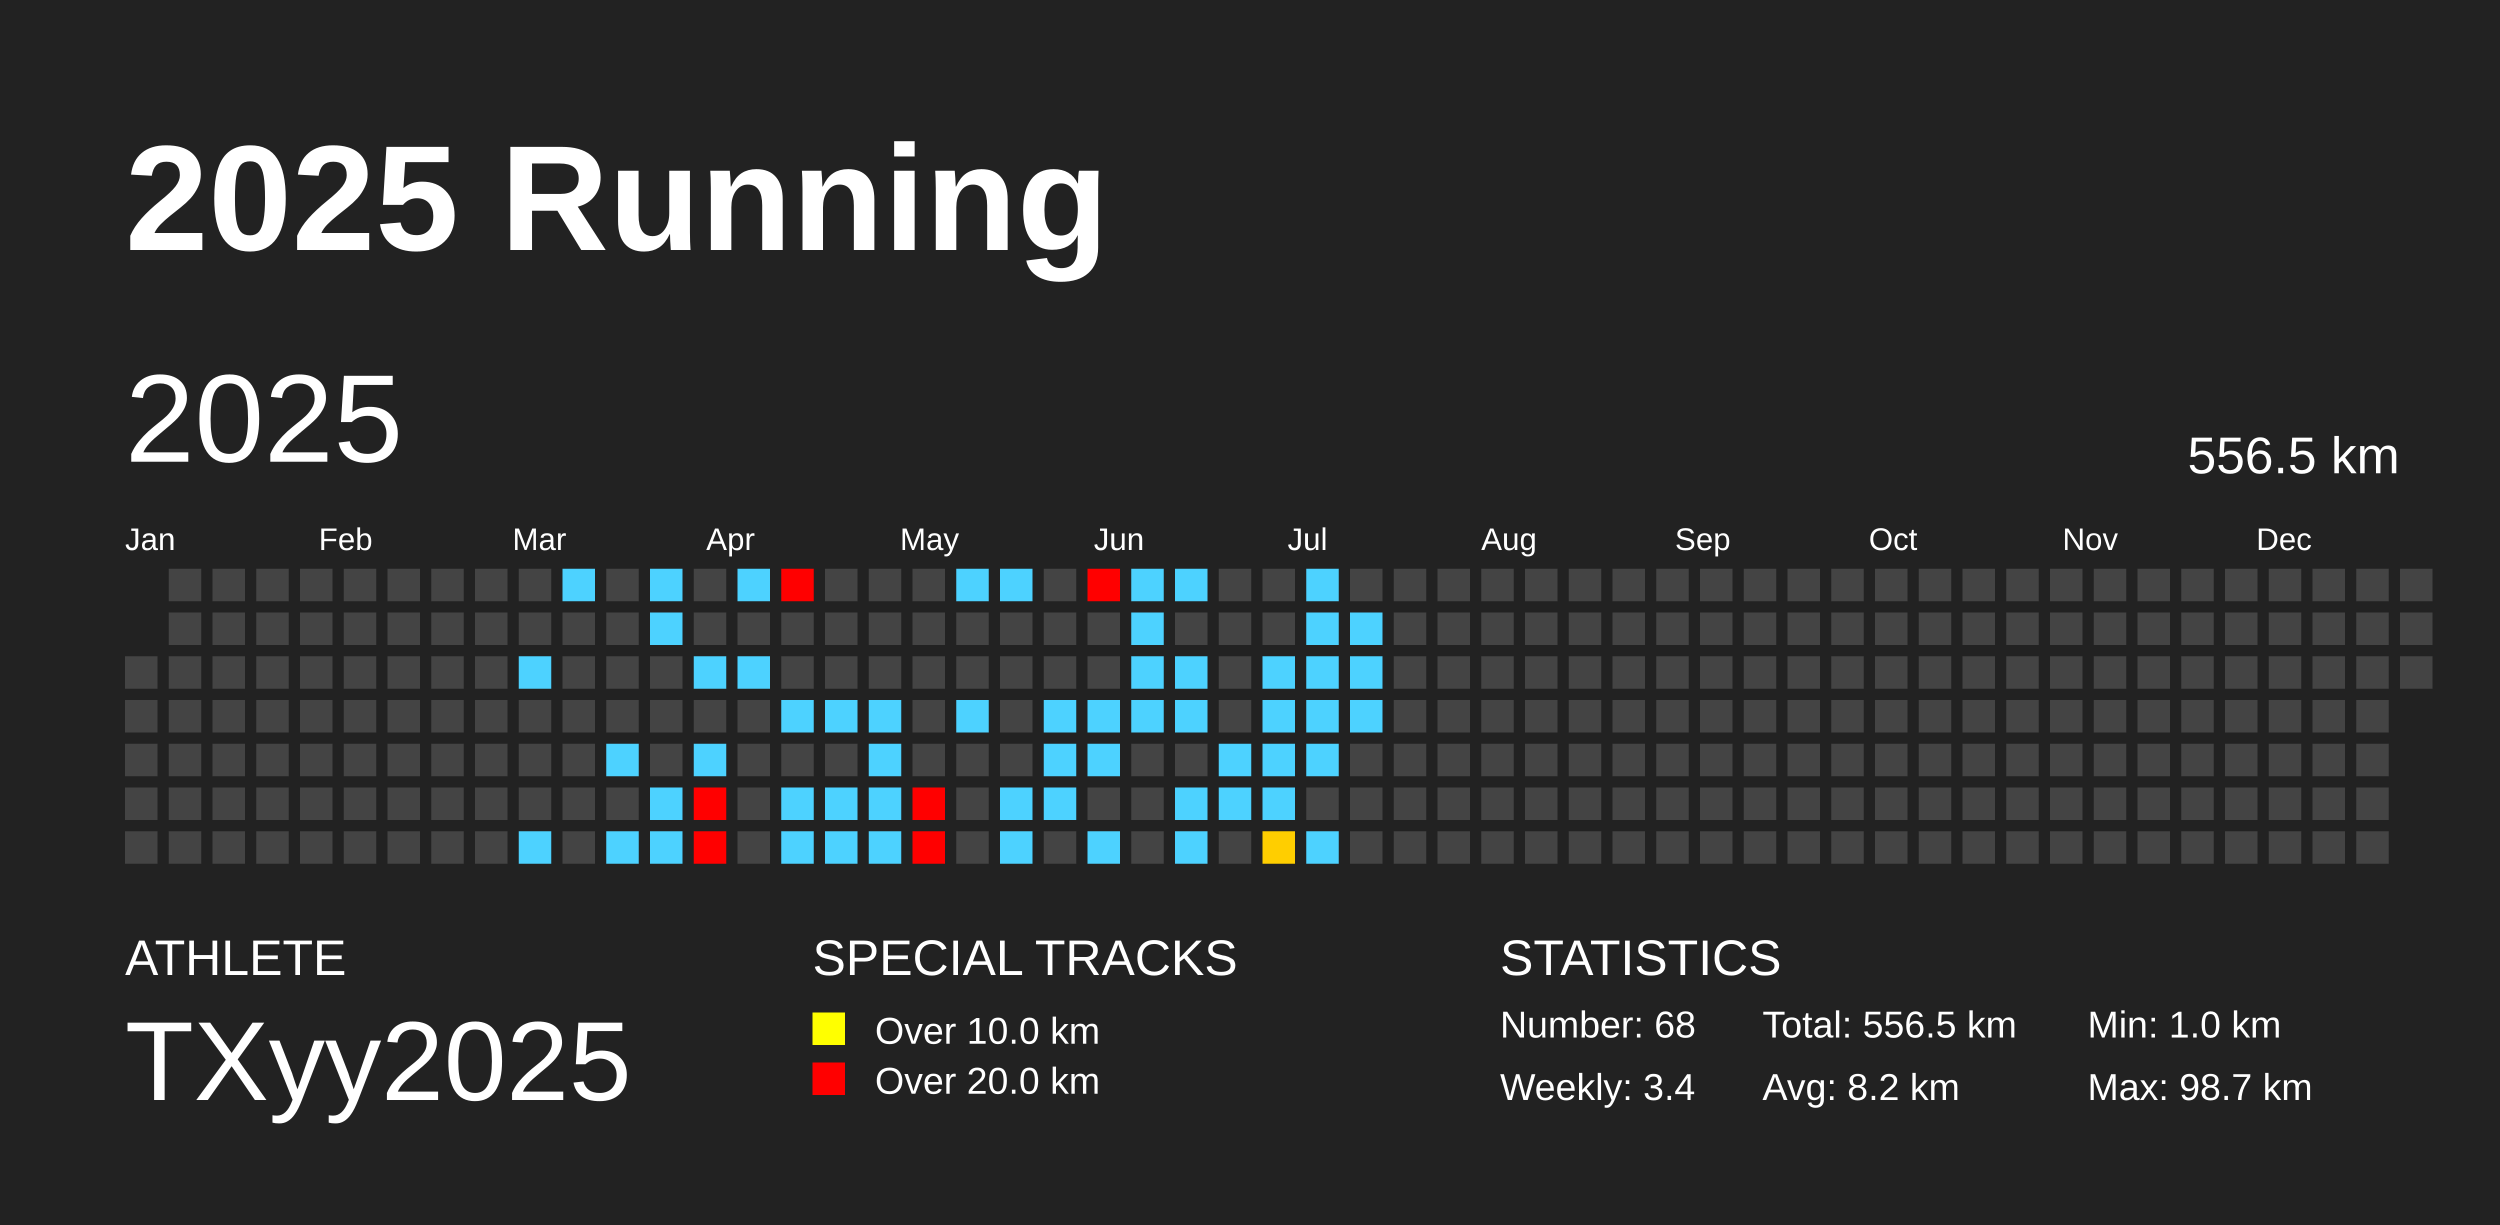
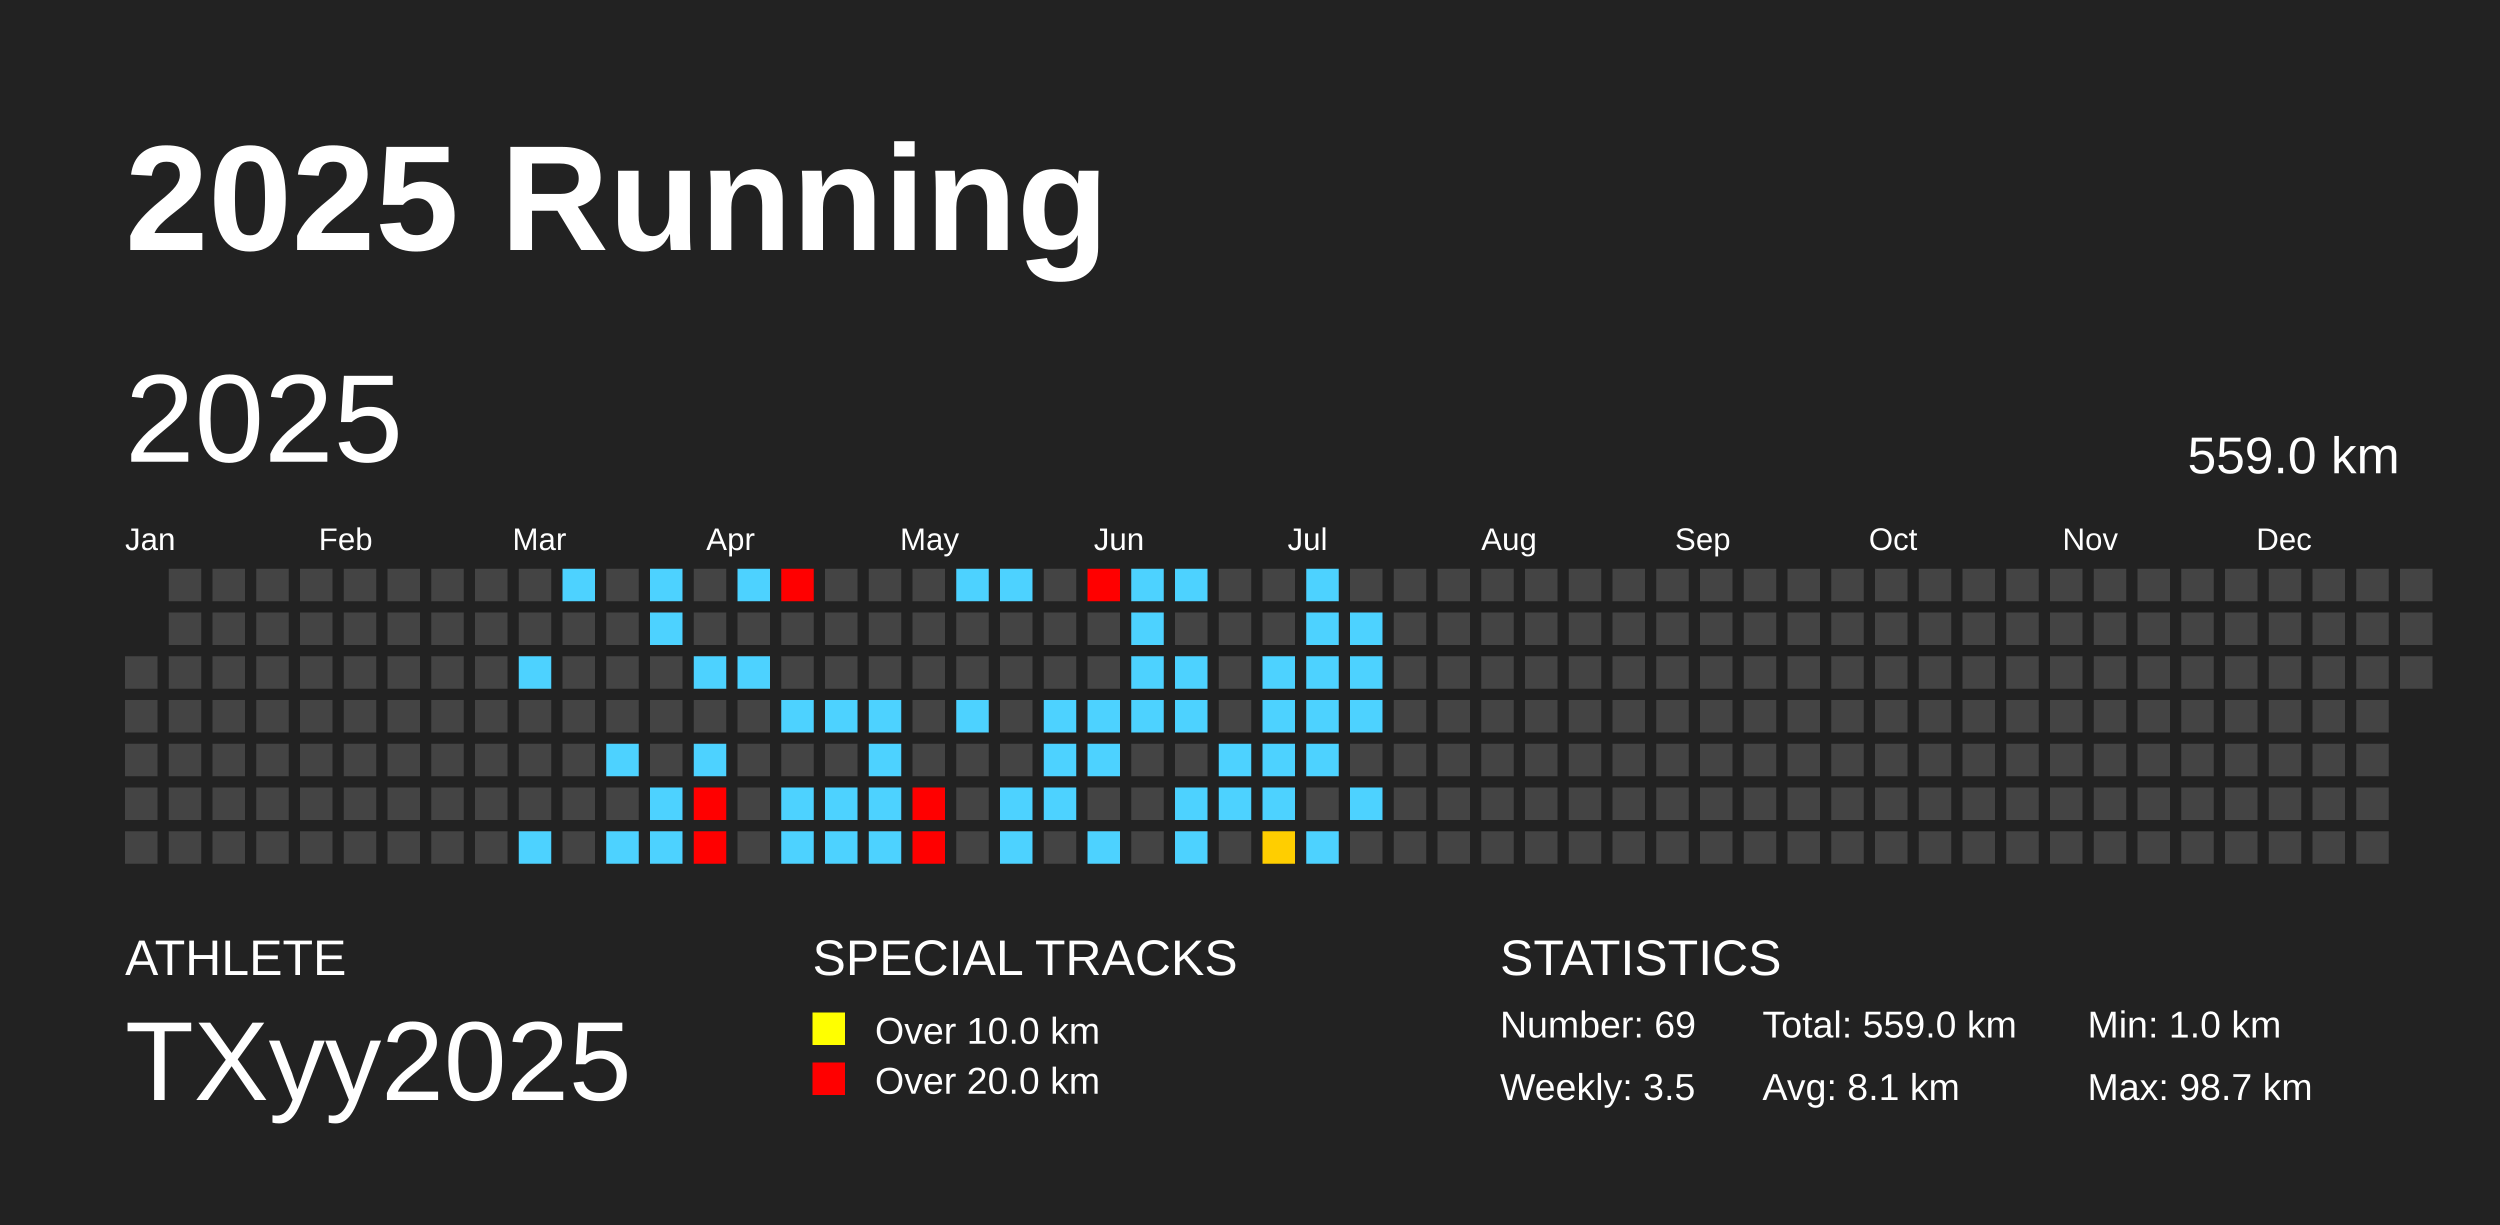
<svg xmlns="http://www.w3.org/2000/svg" baseProfile="full" height="98mm" version="1.1" viewBox="0,0,200,98" width="200mm">
  <defs />
  <rect fill="#222222" height="98" width="200" x="0" y="0" />
  <text fill="#FFFFFF" style="font-size:12px; font-family:Arial; font-weight:bold;" x="10" y="20">2025 Running</text>
  <text fill="#FFFFFF" style="font-size:4px; font-family:Arial" x="10" y="78">ATHLETE</text>
  <text fill="#FFFFFF" style="font-size:9px; font-family:Arial" x="10" y="88">TXyy2025</text>
  <text fill="#FFFFFF" style="font-size:4px; font-family:Arial" x="65" y="78">SPECIAL TRACKS</text>
  <rect fill="yellow" height="2.6" width="2.6" x="65" y="81" />
  <text fill="#FFFFFF" style="font-size:3px; font-family:Arial" x="70" y="83.5">Over 10.0 km</text>
  <rect fill="red" height="2.6" width="2.6" x="65" y="85" />
  <text fill="#FFFFFF" style="font-size:3px; font-family:Arial" x="70" y="87.5">Over 20.0 km</text>
  <text fill="#FFFFFF" style="font-size:4px; font-family:Arial" x="120" y="78">STATISTICS</text>
-   <text fill="#FFFFFF" style="font-size:3px; font-family:Arial" x="120" y="83">Number: 68</text>
-   <text fill="#FFFFFF" style="font-size:3px; font-family:Arial" x="120" y="88">Weekly: 3.4</text>
-   <text fill="#FFFFFF" style="font-size:3px; font-family:Arial" x="141" y="83">Total: 556.5 km</text>
-   <text fill="#FFFFFF" style="font-size:3px; font-family:Arial" x="141" y="88">Avg: 8.2 km</text>
+   <text fill="#FFFFFF" style="font-size:3px; font-family:Arial" x="120" y="83">Number: 69</text>
+   <text fill="#FFFFFF" style="font-size:3px; font-family:Arial" x="120" y="88">Weekly: 3.5</text>
+   <text fill="#FFFFFF" style="font-size:3px; font-family:Arial" x="141" y="83">Total: 559.0 km</text>
+   <text fill="#FFFFFF" style="font-size:3px; font-family:Arial" x="141" y="88">Avg: 8.1 km</text>
  <text fill="#FFFFFF" style="font-size:3px; font-family:Arial" x="167" y="83">Min: 1.0 km</text>
  <text fill="#FFFFFF" style="font-size:3px; font-family:Arial" x="167" y="88">Max: 98.7 km</text>
  <text dominant-baseline="hanging" fill="#FFFFFF" style="font-size:10.0px; font-family:Arial;" x="10" y="30">2025</text>
-   <text dominant-baseline="hanging" fill="#FFFFFF" style="font-size:4.125px; font-family:Arial;" x="175" y="35">556.5 km</text>
+   <text dominant-baseline="hanging" fill="#FFFFFF" style="font-size:4.125px; font-family:Arial;" x="175" y="35">559.0 km</text>
  <text fill="#FFFFFF" style="font-size:2.5px; font-family:Arial" x="10.0" y="44">Jan</text>
  <text fill="#FFFFFF" style="font-size:2.5px; font-family:Arial" x="25.5" y="44">Feb</text>
  <text fill="#FFFFFF" style="font-size:2.5px; font-family:Arial" x="41.0" y="44">Mar</text>
  <text fill="#FFFFFF" style="font-size:2.5px; font-family:Arial" x="56.5" y="44">Apr</text>
  <text fill="#FFFFFF" style="font-size:2.5px; font-family:Arial" x="72.0" y="44">May</text>
  <text fill="#FFFFFF" style="font-size:2.5px; font-family:Arial" x="87.5" y="44">Jun</text>
  <text fill="#FFFFFF" style="font-size:2.5px; font-family:Arial" x="103.0" y="44">Jul</text>
  <text fill="#FFFFFF" style="font-size:2.5px; font-family:Arial" x="118.5" y="44">Aug</text>
  <text fill="#FFFFFF" style="font-size:2.5px; font-family:Arial" x="134.0" y="44">Sep</text>
  <text fill="#FFFFFF" style="font-size:2.5px; font-family:Arial" x="149.5" y="44">Oct</text>
  <text fill="#FFFFFF" style="font-size:2.5px; font-family:Arial" x="165.0" y="44">Nov</text>
  <text fill="#FFFFFF" style="font-size:2.5px; font-family:Arial" x="180.5" y="44">Dec</text>
  <rect fill="#444444" height="2.6" width="2.6" x="10.0" y="52.5" />
  <rect fill="#444444" height="2.6" width="2.6" x="10.0" y="56.0" />
  <rect fill="#444444" height="2.6" width="2.6" x="10.0" y="59.5" />
  <rect fill="#444444" height="2.6" width="2.6" x="10.0" y="63.0" />
  <rect fill="#444444" height="2.6" width="2.6" x="10.0" y="66.5" />
  <rect fill="#444444" height="2.6" width="2.6" x="13.5" y="45.5" />
  <rect fill="#444444" height="2.6" width="2.6" x="13.5" y="49.0" />
  <rect fill="#444444" height="2.6" width="2.6" x="13.5" y="52.5" />
  <rect fill="#444444" height="2.6" width="2.6" x="13.5" y="56.0" />
  <rect fill="#444444" height="2.6" width="2.6" x="13.5" y="59.5" />
  <rect fill="#444444" height="2.6" width="2.6" x="13.5" y="63.0" />
  <rect fill="#444444" height="2.6" width="2.6" x="13.5" y="66.5" />
  <rect fill="#444444" height="2.6" width="2.6" x="17.0" y="45.5" />
  <rect fill="#444444" height="2.6" width="2.6" x="17.0" y="49.0" />
  <rect fill="#444444" height="2.6" width="2.6" x="17.0" y="52.5" />
  <rect fill="#444444" height="2.6" width="2.6" x="17.0" y="56.0" />
  <rect fill="#444444" height="2.6" width="2.6" x="17.0" y="59.5" />
  <rect fill="#444444" height="2.6" width="2.6" x="17.0" y="63.0" />
  <rect fill="#444444" height="2.6" width="2.6" x="17.0" y="66.5" />
  <rect fill="#444444" height="2.6" width="2.6" x="20.5" y="45.5" />
  <rect fill="#444444" height="2.6" width="2.6" x="20.5" y="49.0" />
  <rect fill="#444444" height="2.6" width="2.6" x="20.5" y="52.5" />
  <rect fill="#444444" height="2.6" width="2.6" x="20.5" y="56.0" />
  <rect fill="#444444" height="2.6" width="2.6" x="20.5" y="59.5" />
  <rect fill="#444444" height="2.6" width="2.6" x="20.5" y="63.0" />
  <rect fill="#444444" height="2.6" width="2.6" x="20.5" y="66.5" />
  <rect fill="#444444" height="2.6" width="2.6" x="24.0" y="45.5" />
  <rect fill="#444444" height="2.6" width="2.6" x="24.0" y="49.0" />
  <rect fill="#444444" height="2.6" width="2.6" x="24.0" y="52.5" />
  <rect fill="#444444" height="2.6" width="2.6" x="24.0" y="56.0" />
  <rect fill="#444444" height="2.6" width="2.6" x="24.0" y="59.5" />
  <rect fill="#444444" height="2.6" width="2.6" x="24.0" y="63.0" />
  <rect fill="#444444" height="2.6" width="2.6" x="24.0" y="66.5" />
  <rect fill="#444444" height="2.6" width="2.6" x="27.5" y="45.5" />
  <rect fill="#444444" height="2.6" width="2.6" x="27.5" y="49.0" />
  <rect fill="#444444" height="2.6" width="2.6" x="27.5" y="52.5" />
  <rect fill="#444444" height="2.6" width="2.6" x="27.5" y="56.0" />
  <rect fill="#444444" height="2.6" width="2.6" x="27.5" y="59.5" />
  <rect fill="#444444" height="2.6" width="2.6" x="27.5" y="63.0" />
  <rect fill="#444444" height="2.6" width="2.6" x="27.5" y="66.5" />
  <rect fill="#444444" height="2.6" width="2.6" x="31.0" y="45.5" />
  <rect fill="#444444" height="2.6" width="2.6" x="31.0" y="49.0" />
  <rect fill="#444444" height="2.6" width="2.6" x="31.0" y="52.5" />
  <rect fill="#444444" height="2.6" width="2.6" x="31.0" y="56.0" />
  <rect fill="#444444" height="2.6" width="2.6" x="31.0" y="59.5" />
  <rect fill="#444444" height="2.6" width="2.6" x="31.0" y="63.0" />
  <rect fill="#444444" height="2.6" width="2.6" x="31.0" y="66.5" />
  <rect fill="#444444" height="2.6" width="2.6" x="34.5" y="45.5" />
  <rect fill="#444444" height="2.6" width="2.6" x="34.5" y="49.0" />
  <rect fill="#444444" height="2.6" width="2.6" x="34.5" y="52.5" />
  <rect fill="#444444" height="2.6" width="2.6" x="34.5" y="56.0" />
  <rect fill="#444444" height="2.6" width="2.6" x="34.5" y="59.5" />
  <rect fill="#444444" height="2.6" width="2.6" x="34.5" y="63.0" />
  <rect fill="#444444" height="2.6" width="2.6" x="34.5" y="66.5" />
  <rect fill="#444444" height="2.6" width="2.6" x="38.0" y="45.5" />
  <rect fill="#444444" height="2.6" width="2.6" x="38.0" y="49.0" />
  <rect fill="#444444" height="2.6" width="2.6" x="38.0" y="52.5" />
  <rect fill="#444444" height="2.6" width="2.6" x="38.0" y="56.0" />
  <rect fill="#444444" height="2.6" width="2.6" x="38.0" y="59.5" />
  <rect fill="#444444" height="2.6" width="2.6" x="38.0" y="63.0" />
  <rect fill="#444444" height="2.6" width="2.6" x="38.0" y="66.5" />
  <rect fill="#444444" height="2.6" width="2.6" x="41.5" y="45.5" />
  <rect fill="#444444" height="2.6" width="2.6" x="41.5" y="49.0" />
  <rect fill="#4dd2ff" height="2.6" width="2.6" x="41.5" y="52.5" />
  <rect fill="#444444" height="2.6" width="2.6" x="41.5" y="56.0" />
  <rect fill="#444444" height="2.6" width="2.6" x="41.5" y="59.5" />
  <rect fill="#444444" height="2.6" width="2.6" x="41.5" y="63.0" />
  <rect fill="#4dd2ff" height="2.6" width="2.6" x="41.5" y="66.5" />
  <rect fill="#4dd2ff" height="2.6" width="2.6" x="45.0" y="45.5" />
  <rect fill="#444444" height="2.6" width="2.6" x="45.0" y="49.0" />
  <rect fill="#444444" height="2.6" width="2.6" x="45.0" y="52.5" />
  <rect fill="#444444" height="2.6" width="2.6" x="45.0" y="56.0" />
  <rect fill="#444444" height="2.6" width="2.6" x="45.0" y="59.5" />
  <rect fill="#444444" height="2.6" width="2.6" x="45.0" y="63.0" />
  <rect fill="#444444" height="2.6" width="2.6" x="45.0" y="66.5" />
  <rect fill="#444444" height="2.6" width="2.6" x="48.5" y="45.5" />
  <rect fill="#444444" height="2.6" width="2.6" x="48.5" y="49.0" />
  <rect fill="#444444" height="2.6" width="2.6" x="48.5" y="52.5" />
  <rect fill="#444444" height="2.6" width="2.6" x="48.5" y="56.0" />
  <rect fill="#4dd2ff" height="2.6" width="2.6" x="48.5" y="59.5" />
  <rect fill="#444444" height="2.6" width="2.6" x="48.5" y="63.0" />
  <rect fill="#4dd2ff" height="2.6" width="2.6" x="48.5" y="66.5" />
  <rect fill="#4dd2ff" height="2.6" width="2.6" x="52.0" y="45.5" />
  <rect fill="#4dd2ff" height="2.6" width="2.6" x="52.0" y="49.0" />
  <rect fill="#444444" height="2.6" width="2.6" x="52.0" y="52.5" />
  <rect fill="#444444" height="2.6" width="2.6" x="52.0" y="56.0" />
  <rect fill="#444444" height="2.6" width="2.6" x="52.0" y="59.5" />
  <rect fill="#4dd2ff" height="2.6" width="2.6" x="52.0" y="63.0" />
  <rect fill="#4dd2ff" height="2.6" width="2.6" x="52.0" y="66.5" />
  <rect fill="#444444" height="2.6" width="2.6" x="55.5" y="45.5" />
  <rect fill="#444444" height="2.6" width="2.6" x="55.5" y="49.0" />
  <rect fill="#4dd2ff" height="2.6" width="2.6" x="55.5" y="52.5" />
  <rect fill="#444444" height="2.6" width="2.6" x="55.5" y="56.0" />
  <rect fill="#4dd2ff" height="2.6" width="2.6" x="55.5" y="59.5" />
  <rect fill="red" height="2.6" width="2.6" x="55.5" y="63.0" />
  <rect fill="red" height="2.6" width="2.6" x="55.5" y="66.5" />
  <rect fill="#4dd2ff" height="2.6" width="2.6" x="59.0" y="45.5" />
  <rect fill="#444444" height="2.6" width="2.6" x="59.0" y="49.0" />
  <rect fill="#4dd2ff" height="2.6" width="2.6" x="59.0" y="52.5" />
  <rect fill="#444444" height="2.6" width="2.6" x="59.0" y="56.0" />
  <rect fill="#444444" height="2.6" width="2.6" x="59.0" y="59.5" />
  <rect fill="#444444" height="2.6" width="2.6" x="59.0" y="63.0" />
  <rect fill="#444444" height="2.6" width="2.6" x="59.0" y="66.5" />
  <rect fill="red" height="2.6" width="2.6" x="62.5" y="45.5" />
  <rect fill="#444444" height="2.6" width="2.6" x="62.5" y="49.0" />
  <rect fill="#444444" height="2.6" width="2.6" x="62.5" y="52.5" />
  <rect fill="#4dd2ff" height="2.6" width="2.6" x="62.5" y="56.0" />
  <rect fill="#444444" height="2.6" width="2.6" x="62.5" y="59.5" />
  <rect fill="#4dd2ff" height="2.6" width="2.6" x="62.5" y="63.0" />
  <rect fill="#4dd2ff" height="2.6" width="2.6" x="62.5" y="66.5" />
  <rect fill="#444444" height="2.6" width="2.6" x="66.0" y="45.5" />
  <rect fill="#444444" height="2.6" width="2.6" x="66.0" y="49.0" />
  <rect fill="#444444" height="2.6" width="2.6" x="66.0" y="52.5" />
  <rect fill="#4dd2ff" height="2.6" width="2.6" x="66.0" y="56.0" />
  <rect fill="#444444" height="2.6" width="2.6" x="66.0" y="59.5" />
  <rect fill="#4dd2ff" height="2.6" width="2.6" x="66.0" y="63.0" />
  <rect fill="#4dd2ff" height="2.6" width="2.6" x="66.0" y="66.5" />
  <rect fill="#444444" height="2.6" width="2.6" x="69.5" y="45.5" />
  <rect fill="#444444" height="2.6" width="2.6" x="69.5" y="49.0" />
  <rect fill="#444444" height="2.6" width="2.6" x="69.5" y="52.5" />
  <rect fill="#4dd2ff" height="2.6" width="2.6" x="69.5" y="56.0" />
  <rect fill="#4dd2ff" height="2.6" width="2.6" x="69.5" y="59.5" />
  <rect fill="#4dd2ff" height="2.6" width="2.6" x="69.5" y="63.0" />
  <rect fill="#4dd2ff" height="2.6" width="2.6" x="69.5" y="66.5" />
  <rect fill="#444444" height="2.6" width="2.6" x="73.0" y="45.5" />
  <rect fill="#444444" height="2.6" width="2.6" x="73.0" y="49.0" />
  <rect fill="#444444" height="2.6" width="2.6" x="73.0" y="52.5" />
  <rect fill="#444444" height="2.6" width="2.6" x="73.0" y="56.0" />
  <rect fill="#444444" height="2.6" width="2.6" x="73.0" y="59.5" />
  <rect fill="red" height="2.6" width="2.6" x="73.0" y="63.0" />
  <rect fill="red" height="2.6" width="2.6" x="73.0" y="66.5" />
  <rect fill="#4dd2ff" height="2.6" width="2.6" x="76.5" y="45.5" />
  <rect fill="#444444" height="2.6" width="2.6" x="76.5" y="49.0" />
  <rect fill="#444444" height="2.6" width="2.6" x="76.5" y="52.5" />
  <rect fill="#4dd2ff" height="2.6" width="2.6" x="76.5" y="56.0" />
  <rect fill="#444444" height="2.6" width="2.6" x="76.5" y="59.5" />
  <rect fill="#444444" height="2.6" width="2.6" x="76.5" y="63.0" />
  <rect fill="#444444" height="2.6" width="2.6" x="76.5" y="66.5" />
  <rect fill="#4dd2ff" height="2.6" width="2.6" x="80.0" y="45.5" />
  <rect fill="#444444" height="2.6" width="2.6" x="80.0" y="49.0" />
  <rect fill="#444444" height="2.6" width="2.6" x="80.0" y="52.5" />
  <rect fill="#444444" height="2.6" width="2.6" x="80.0" y="56.0" />
  <rect fill="#444444" height="2.6" width="2.6" x="80.0" y="59.5" />
  <rect fill="#4dd2ff" height="2.6" width="2.6" x="80.0" y="63.0" />
  <rect fill="#4dd2ff" height="2.6" width="2.6" x="80.0" y="66.5" />
  <rect fill="#444444" height="2.6" width="2.6" x="83.5" y="45.5" />
  <rect fill="#444444" height="2.6" width="2.6" x="83.5" y="49.0" />
  <rect fill="#444444" height="2.6" width="2.6" x="83.5" y="52.5" />
  <rect fill="#4dd2ff" height="2.6" width="2.6" x="83.5" y="56.0" />
  <rect fill="#4dd2ff" height="2.6" width="2.6" x="83.5" y="59.5" />
  <rect fill="#4dd2ff" height="2.6" width="2.6" x="83.5" y="63.0" />
  <rect fill="#444444" height="2.6" width="2.6" x="83.5" y="66.5" />
  <rect fill="red" height="2.6" width="2.6" x="87.0" y="45.5" />
  <rect fill="#444444" height="2.6" width="2.6" x="87.0" y="49.0" />
  <rect fill="#444444" height="2.6" width="2.6" x="87.0" y="52.5" />
  <rect fill="#4dd2ff" height="2.6" width="2.6" x="87.0" y="56.0" />
  <rect fill="#4dd2ff" height="2.6" width="2.6" x="87.0" y="59.5" />
  <rect fill="#444444" height="2.6" width="2.6" x="87.0" y="63.0" />
  <rect fill="#4dd2ff" height="2.6" width="2.6" x="87.0" y="66.5" />
  <rect fill="#4dd2ff" height="2.6" width="2.6" x="90.5" y="45.5" />
  <rect fill="#4dd2ff" height="2.6" width="2.6" x="90.5" y="49.0" />
  <rect fill="#4dd2ff" height="2.6" width="2.6" x="90.5" y="52.5" />
  <rect fill="#4dd2ff" height="2.6" width="2.6" x="90.5" y="56.0" />
  <rect fill="#444444" height="2.6" width="2.6" x="90.5" y="59.5" />
  <rect fill="#444444" height="2.6" width="2.6" x="90.5" y="63.0" />
  <rect fill="#444444" height="2.6" width="2.6" x="90.5" y="66.5" />
  <rect fill="#4dd2ff" height="2.6" width="2.6" x="94.0" y="45.5" />
  <rect fill="#444444" height="2.6" width="2.6" x="94.0" y="49.0" />
  <rect fill="#4dd2ff" height="2.6" width="2.6" x="94.0" y="52.5" />
  <rect fill="#4dd2ff" height="2.6" width="2.6" x="94.0" y="56.0" />
  <rect fill="#444444" height="2.6" width="2.6" x="94.0" y="59.5" />
  <rect fill="#4dd2ff" height="2.6" width="2.6" x="94.0" y="63.0" />
  <rect fill="#4dd2ff" height="2.6" width="2.6" x="94.0" y="66.5" />
  <rect fill="#444444" height="2.6" width="2.6" x="97.5" y="45.5" />
  <rect fill="#444444" height="2.6" width="2.6" x="97.5" y="49.0" />
  <rect fill="#444444" height="2.6" width="2.6" x="97.5" y="52.5" />
  <rect fill="#444444" height="2.6" width="2.6" x="97.5" y="56.0" />
  <rect fill="#4dd2ff" height="2.6" width="2.6" x="97.5" y="59.5" />
  <rect fill="#4dd2ff" height="2.6" width="2.6" x="97.5" y="63.0" />
  <rect fill="#444444" height="2.6" width="2.6" x="97.5" y="66.5" />
  <rect fill="#444444" height="2.6" width="2.6" x="101.0" y="45.5" />
  <rect fill="#444444" height="2.6" width="2.6" x="101.0" y="49.0" />
  <rect fill="#4dd2ff" height="2.6" width="2.6" x="101.0" y="52.5" />
  <rect fill="#4dd2ff" height="2.6" width="2.6" x="101.0" y="56.0" />
  <rect fill="#4dd2ff" height="2.6" width="2.6" x="101.0" y="59.5" />
  <rect fill="#4dd2ff" height="2.6" width="2.6" x="101.0" y="63.0" />
  <rect fill="#ffce00" height="2.6" width="2.6" x="101.0" y="66.5" />
  <rect fill="#4dd2ff" height="2.6" width="2.6" x="104.5" y="45.5" />
  <rect fill="#4dd2ff" height="2.6" width="2.6" x="104.5" y="49.0" />
  <rect fill="#4dd2ff" height="2.6" width="2.6" x="104.5" y="52.5" />
  <rect fill="#4dd2ff" height="2.6" width="2.6" x="104.5" y="56.0" />
  <rect fill="#4dd2ff" height="2.6" width="2.6" x="104.5" y="59.5" />
  <rect fill="#444444" height="2.6" width="2.6" x="104.5" y="63.0" />
  <rect fill="#4dd2ff" height="2.6" width="2.6" x="104.5" y="66.5" />
  <rect fill="#444444" height="2.6" width="2.6" x="108.0" y="45.5" />
  <rect fill="#4dd2ff" height="2.6" width="2.6" x="108.0" y="49.0" />
  <rect fill="#4dd2ff" height="2.6" width="2.6" x="108.0" y="52.5" />
  <rect fill="#4dd2ff" height="2.6" width="2.6" x="108.0" y="56.0" />
  <rect fill="#444444" height="2.6" width="2.6" x="108.0" y="59.5" />
-   <rect fill="#444444" height="2.6" width="2.6" x="108.0" y="63.0" />
+   <rect fill="#4dd2ff" height="2.6" width="2.6" x="108.0" y="63.0" />
  <rect fill="#444444" height="2.6" width="2.6" x="108.0" y="66.5" />
  <rect fill="#444444" height="2.6" width="2.6" x="111.5" y="45.5" />
  <rect fill="#444444" height="2.6" width="2.6" x="111.5" y="49.0" />
  <rect fill="#444444" height="2.6" width="2.6" x="111.5" y="52.5" />
  <rect fill="#444444" height="2.6" width="2.6" x="111.5" y="56.0" />
  <rect fill="#444444" height="2.6" width="2.6" x="111.5" y="59.5" />
  <rect fill="#444444" height="2.6" width="2.6" x="111.5" y="63.0" />
  <rect fill="#444444" height="2.6" width="2.6" x="111.5" y="66.5" />
  <rect fill="#444444" height="2.6" width="2.6" x="115.0" y="45.5" />
  <rect fill="#444444" height="2.6" width="2.6" x="115.0" y="49.0" />
  <rect fill="#444444" height="2.6" width="2.6" x="115.0" y="52.5" />
  <rect fill="#444444" height="2.6" width="2.6" x="115.0" y="56.0" />
  <rect fill="#444444" height="2.6" width="2.6" x="115.0" y="59.5" />
  <rect fill="#444444" height="2.6" width="2.6" x="115.0" y="63.0" />
  <rect fill="#444444" height="2.6" width="2.6" x="115.0" y="66.5" />
  <rect fill="#444444" height="2.6" width="2.6" x="118.5" y="45.5" />
  <rect fill="#444444" height="2.6" width="2.6" x="118.5" y="49.0" />
  <rect fill="#444444" height="2.6" width="2.6" x="118.5" y="52.5" />
  <rect fill="#444444" height="2.6" width="2.6" x="118.5" y="56.0" />
  <rect fill="#444444" height="2.6" width="2.6" x="118.5" y="59.5" />
  <rect fill="#444444" height="2.6" width="2.6" x="118.5" y="63.0" />
  <rect fill="#444444" height="2.6" width="2.6" x="118.5" y="66.5" />
  <rect fill="#444444" height="2.6" width="2.6" x="122.0" y="45.5" />
  <rect fill="#444444" height="2.6" width="2.6" x="122.0" y="49.0" />
  <rect fill="#444444" height="2.6" width="2.6" x="122.0" y="52.5" />
  <rect fill="#444444" height="2.6" width="2.6" x="122.0" y="56.0" />
  <rect fill="#444444" height="2.6" width="2.6" x="122.0" y="59.5" />
  <rect fill="#444444" height="2.6" width="2.6" x="122.0" y="63.0" />
  <rect fill="#444444" height="2.6" width="2.6" x="122.0" y="66.5" />
  <rect fill="#444444" height="2.6" width="2.6" x="125.5" y="45.5" />
  <rect fill="#444444" height="2.6" width="2.6" x="125.5" y="49.0" />
  <rect fill="#444444" height="2.6" width="2.6" x="125.5" y="52.5" />
  <rect fill="#444444" height="2.6" width="2.6" x="125.5" y="56.0" />
  <rect fill="#444444" height="2.6" width="2.6" x="125.5" y="59.5" />
  <rect fill="#444444" height="2.6" width="2.6" x="125.5" y="63.0" />
  <rect fill="#444444" height="2.6" width="2.6" x="125.5" y="66.5" />
  <rect fill="#444444" height="2.6" width="2.6" x="129.0" y="45.5" />
  <rect fill="#444444" height="2.6" width="2.6" x="129.0" y="49.0" />
  <rect fill="#444444" height="2.6" width="2.6" x="129.0" y="52.5" />
  <rect fill="#444444" height="2.6" width="2.6" x="129.0" y="56.0" />
  <rect fill="#444444" height="2.6" width="2.6" x="129.0" y="59.5" />
  <rect fill="#444444" height="2.6" width="2.6" x="129.0" y="63.0" />
  <rect fill="#444444" height="2.6" width="2.6" x="129.0" y="66.5" />
  <rect fill="#444444" height="2.6" width="2.6" x="132.5" y="45.5" />
  <rect fill="#444444" height="2.6" width="2.6" x="132.5" y="49.0" />
  <rect fill="#444444" height="2.6" width="2.6" x="132.5" y="52.5" />
  <rect fill="#444444" height="2.6" width="2.6" x="132.5" y="56.0" />
  <rect fill="#444444" height="2.6" width="2.6" x="132.5" y="59.5" />
  <rect fill="#444444" height="2.6" width="2.6" x="132.5" y="63.0" />
  <rect fill="#444444" height="2.6" width="2.6" x="132.5" y="66.5" />
  <rect fill="#444444" height="2.6" width="2.6" x="136.0" y="45.5" />
  <rect fill="#444444" height="2.6" width="2.6" x="136.0" y="49.0" />
  <rect fill="#444444" height="2.6" width="2.6" x="136.0" y="52.5" />
  <rect fill="#444444" height="2.6" width="2.6" x="136.0" y="56.0" />
  <rect fill="#444444" height="2.6" width="2.6" x="136.0" y="59.5" />
  <rect fill="#444444" height="2.6" width="2.6" x="136.0" y="63.0" />
  <rect fill="#444444" height="2.6" width="2.6" x="136.0" y="66.5" />
  <rect fill="#444444" height="2.6" width="2.6" x="139.5" y="45.5" />
  <rect fill="#444444" height="2.6" width="2.6" x="139.5" y="49.0" />
  <rect fill="#444444" height="2.6" width="2.6" x="139.5" y="52.5" />
  <rect fill="#444444" height="2.6" width="2.6" x="139.5" y="56.0" />
  <rect fill="#444444" height="2.6" width="2.6" x="139.5" y="59.5" />
  <rect fill="#444444" height="2.6" width="2.6" x="139.5" y="63.0" />
  <rect fill="#444444" height="2.6" width="2.6" x="139.5" y="66.5" />
  <rect fill="#444444" height="2.6" width="2.6" x="143.0" y="45.5" />
  <rect fill="#444444" height="2.6" width="2.6" x="143.0" y="49.0" />
  <rect fill="#444444" height="2.6" width="2.6" x="143.0" y="52.5" />
  <rect fill="#444444" height="2.6" width="2.6" x="143.0" y="56.0" />
  <rect fill="#444444" height="2.6" width="2.6" x="143.0" y="59.5" />
  <rect fill="#444444" height="2.6" width="2.6" x="143.0" y="63.0" />
  <rect fill="#444444" height="2.6" width="2.6" x="143.0" y="66.5" />
  <rect fill="#444444" height="2.6" width="2.6" x="146.5" y="45.5" />
  <rect fill="#444444" height="2.6" width="2.6" x="146.5" y="49.0" />
  <rect fill="#444444" height="2.6" width="2.6" x="146.5" y="52.5" />
  <rect fill="#444444" height="2.6" width="2.6" x="146.5" y="56.0" />
  <rect fill="#444444" height="2.6" width="2.6" x="146.5" y="59.5" />
  <rect fill="#444444" height="2.6" width="2.6" x="146.5" y="63.0" />
  <rect fill="#444444" height="2.6" width="2.6" x="146.5" y="66.5" />
  <rect fill="#444444" height="2.6" width="2.6" x="150.0" y="45.5" />
  <rect fill="#444444" height="2.6" width="2.6" x="150.0" y="49.0" />
  <rect fill="#444444" height="2.6" width="2.6" x="150.0" y="52.5" />
  <rect fill="#444444" height="2.6" width="2.6" x="150.0" y="56.0" />
  <rect fill="#444444" height="2.6" width="2.6" x="150.0" y="59.5" />
  <rect fill="#444444" height="2.6" width="2.6" x="150.0" y="63.0" />
  <rect fill="#444444" height="2.6" width="2.6" x="150.0" y="66.5" />
  <rect fill="#444444" height="2.6" width="2.6" x="153.5" y="45.5" />
  <rect fill="#444444" height="2.6" width="2.6" x="153.5" y="49.0" />
  <rect fill="#444444" height="2.6" width="2.6" x="153.5" y="52.5" />
  <rect fill="#444444" height="2.6" width="2.6" x="153.5" y="56.0" />
  <rect fill="#444444" height="2.6" width="2.6" x="153.5" y="59.5" />
  <rect fill="#444444" height="2.6" width="2.6" x="153.5" y="63.0" />
  <rect fill="#444444" height="2.6" width="2.6" x="153.5" y="66.5" />
  <rect fill="#444444" height="2.6" width="2.6" x="157.0" y="45.5" />
  <rect fill="#444444" height="2.6" width="2.6" x="157.0" y="49.0" />
  <rect fill="#444444" height="2.6" width="2.6" x="157.0" y="52.5" />
  <rect fill="#444444" height="2.6" width="2.6" x="157.0" y="56.0" />
  <rect fill="#444444" height="2.6" width="2.6" x="157.0" y="59.5" />
  <rect fill="#444444" height="2.6" width="2.6" x="157.0" y="63.0" />
  <rect fill="#444444" height="2.6" width="2.6" x="157.0" y="66.5" />
  <rect fill="#444444" height="2.6" width="2.6" x="160.5" y="45.5" />
  <rect fill="#444444" height="2.6" width="2.6" x="160.5" y="49.0" />
  <rect fill="#444444" height="2.6" width="2.6" x="160.5" y="52.5" />
  <rect fill="#444444" height="2.6" width="2.6" x="160.5" y="56.0" />
  <rect fill="#444444" height="2.6" width="2.6" x="160.5" y="59.5" />
  <rect fill="#444444" height="2.6" width="2.6" x="160.5" y="63.0" />
  <rect fill="#444444" height="2.6" width="2.6" x="160.5" y="66.5" />
  <rect fill="#444444" height="2.6" width="2.6" x="164.0" y="45.5" />
  <rect fill="#444444" height="2.6" width="2.6" x="164.0" y="49.0" />
  <rect fill="#444444" height="2.6" width="2.6" x="164.0" y="52.5" />
  <rect fill="#444444" height="2.6" width="2.6" x="164.0" y="56.0" />
  <rect fill="#444444" height="2.6" width="2.6" x="164.0" y="59.5" />
  <rect fill="#444444" height="2.6" width="2.6" x="164.0" y="63.0" />
  <rect fill="#444444" height="2.6" width="2.6" x="164.0" y="66.5" />
  <rect fill="#444444" height="2.6" width="2.6" x="167.5" y="45.5" />
  <rect fill="#444444" height="2.6" width="2.6" x="167.5" y="49.0" />
  <rect fill="#444444" height="2.6" width="2.6" x="167.5" y="52.5" />
  <rect fill="#444444" height="2.6" width="2.6" x="167.5" y="56.0" />
  <rect fill="#444444" height="2.6" width="2.6" x="167.5" y="59.5" />
  <rect fill="#444444" height="2.6" width="2.6" x="167.5" y="63.0" />
  <rect fill="#444444" height="2.6" width="2.6" x="167.5" y="66.5" />
  <rect fill="#444444" height="2.6" width="2.6" x="171.0" y="45.5" />
  <rect fill="#444444" height="2.6" width="2.6" x="171.0" y="49.0" />
  <rect fill="#444444" height="2.6" width="2.6" x="171.0" y="52.5" />
  <rect fill="#444444" height="2.6" width="2.6" x="171.0" y="56.0" />
  <rect fill="#444444" height="2.6" width="2.6" x="171.0" y="59.5" />
  <rect fill="#444444" height="2.6" width="2.6" x="171.0" y="63.0" />
  <rect fill="#444444" height="2.6" width="2.6" x="171.0" y="66.5" />
  <rect fill="#444444" height="2.6" width="2.6" x="174.5" y="45.5" />
  <rect fill="#444444" height="2.6" width="2.6" x="174.5" y="49.0" />
  <rect fill="#444444" height="2.6" width="2.6" x="174.5" y="52.5" />
  <rect fill="#444444" height="2.6" width="2.6" x="174.5" y="56.0" />
  <rect fill="#444444" height="2.6" width="2.6" x="174.5" y="59.5" />
  <rect fill="#444444" height="2.6" width="2.6" x="174.5" y="63.0" />
  <rect fill="#444444" height="2.6" width="2.6" x="174.5" y="66.5" />
  <rect fill="#444444" height="2.6" width="2.6" x="178.0" y="45.5" />
  <rect fill="#444444" height="2.6" width="2.6" x="178.0" y="49.0" />
  <rect fill="#444444" height="2.6" width="2.6" x="178.0" y="52.5" />
  <rect fill="#444444" height="2.6" width="2.6" x="178.0" y="56.0" />
  <rect fill="#444444" height="2.6" width="2.6" x="178.0" y="59.5" />
  <rect fill="#444444" height="2.6" width="2.6" x="178.0" y="63.0" />
  <rect fill="#444444" height="2.6" width="2.6" x="178.0" y="66.5" />
  <rect fill="#444444" height="2.6" width="2.6" x="181.5" y="45.5" />
  <rect fill="#444444" height="2.6" width="2.6" x="181.5" y="49.0" />
  <rect fill="#444444" height="2.6" width="2.6" x="181.5" y="52.5" />
  <rect fill="#444444" height="2.6" width="2.6" x="181.5" y="56.0" />
  <rect fill="#444444" height="2.6" width="2.6" x="181.5" y="59.5" />
  <rect fill="#444444" height="2.6" width="2.6" x="181.5" y="63.0" />
  <rect fill="#444444" height="2.6" width="2.6" x="181.5" y="66.5" />
  <rect fill="#444444" height="2.6" width="2.6" x="185.0" y="45.5" />
  <rect fill="#444444" height="2.6" width="2.6" x="185.0" y="49.0" />
  <rect fill="#444444" height="2.6" width="2.6" x="185.0" y="52.5" />
  <rect fill="#444444" height="2.6" width="2.6" x="185.0" y="56.0" />
  <rect fill="#444444" height="2.6" width="2.6" x="185.0" y="59.5" />
  <rect fill="#444444" height="2.6" width="2.6" x="185.0" y="63.0" />
  <rect fill="#444444" height="2.6" width="2.6" x="185.0" y="66.5" />
  <rect fill="#444444" height="2.6" width="2.6" x="188.5" y="45.5" />
  <rect fill="#444444" height="2.6" width="2.6" x="188.5" y="49.0" />
  <rect fill="#444444" height="2.6" width="2.6" x="188.5" y="52.5" />
  <rect fill="#444444" height="2.6" width="2.6" x="188.5" y="56.0" />
  <rect fill="#444444" height="2.6" width="2.6" x="188.5" y="59.5" />
  <rect fill="#444444" height="2.6" width="2.6" x="188.5" y="63.0" />
  <rect fill="#444444" height="2.6" width="2.6" x="188.5" y="66.5" />
  <rect fill="#444444" height="2.6" width="2.6" x="192.0" y="45.5" />
  <rect fill="#444444" height="2.6" width="2.6" x="192.0" y="49.0" />
  <rect fill="#444444" height="2.6" width="2.6" x="192.0" y="52.5" />
</svg>
